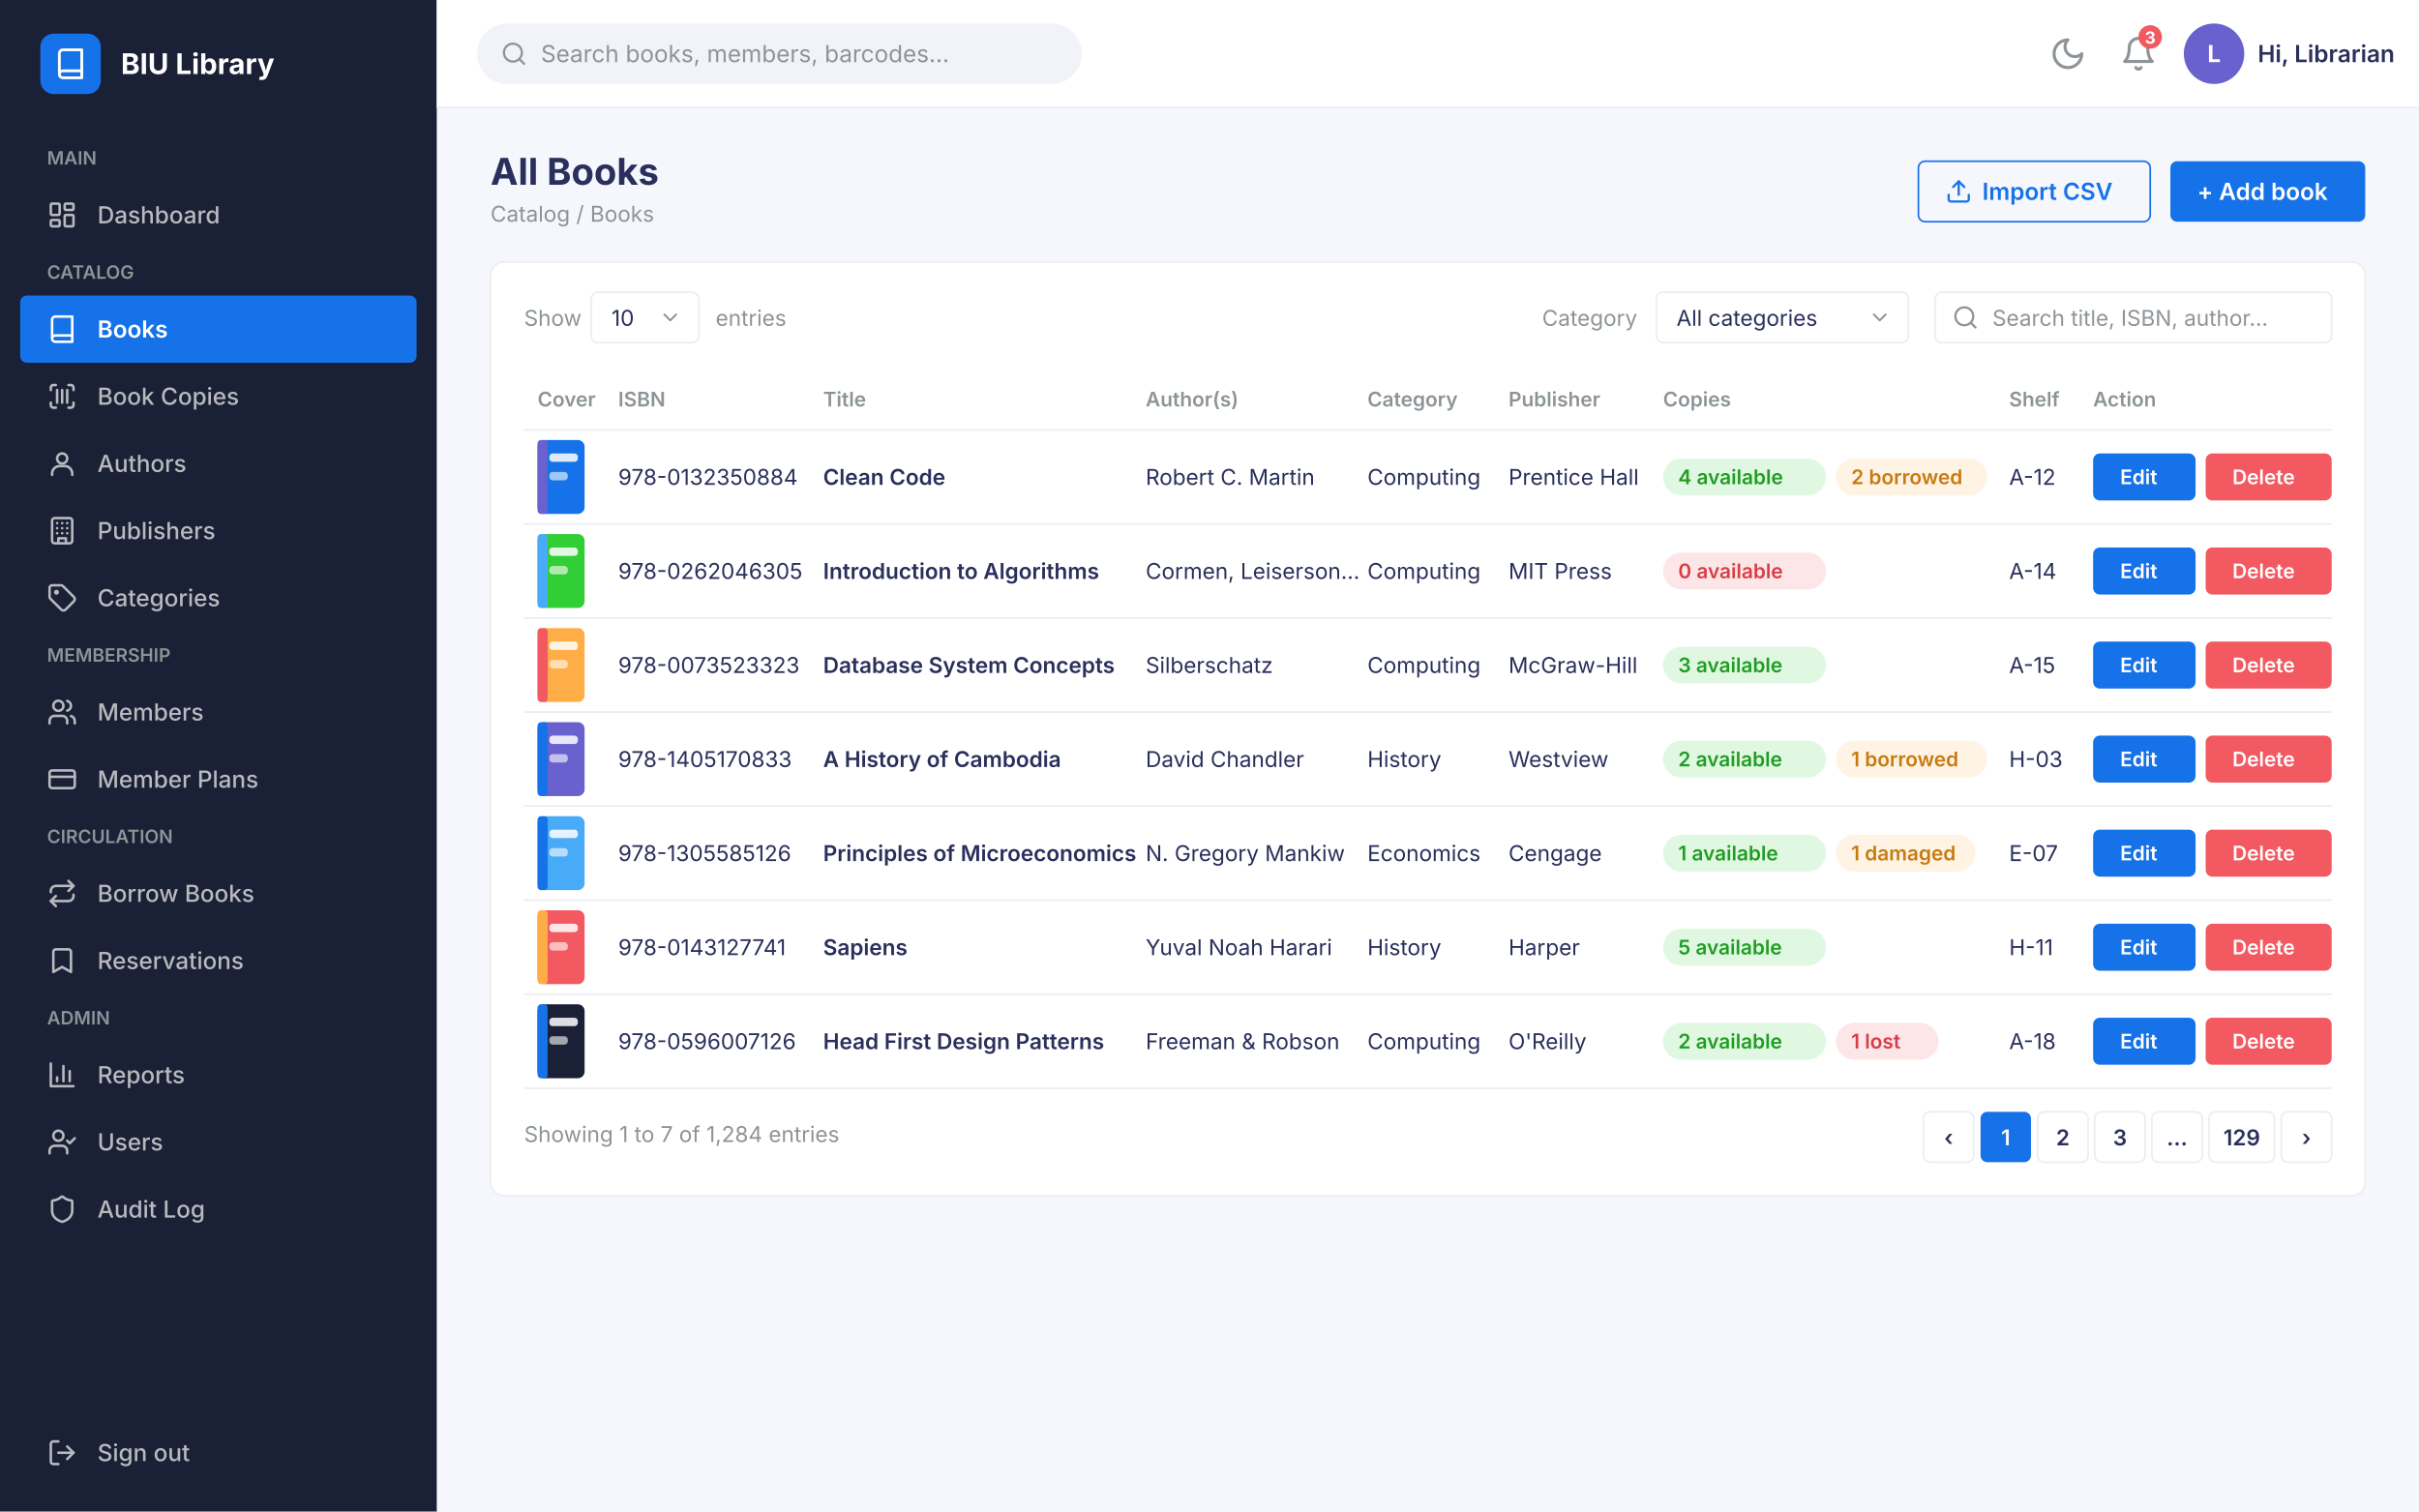
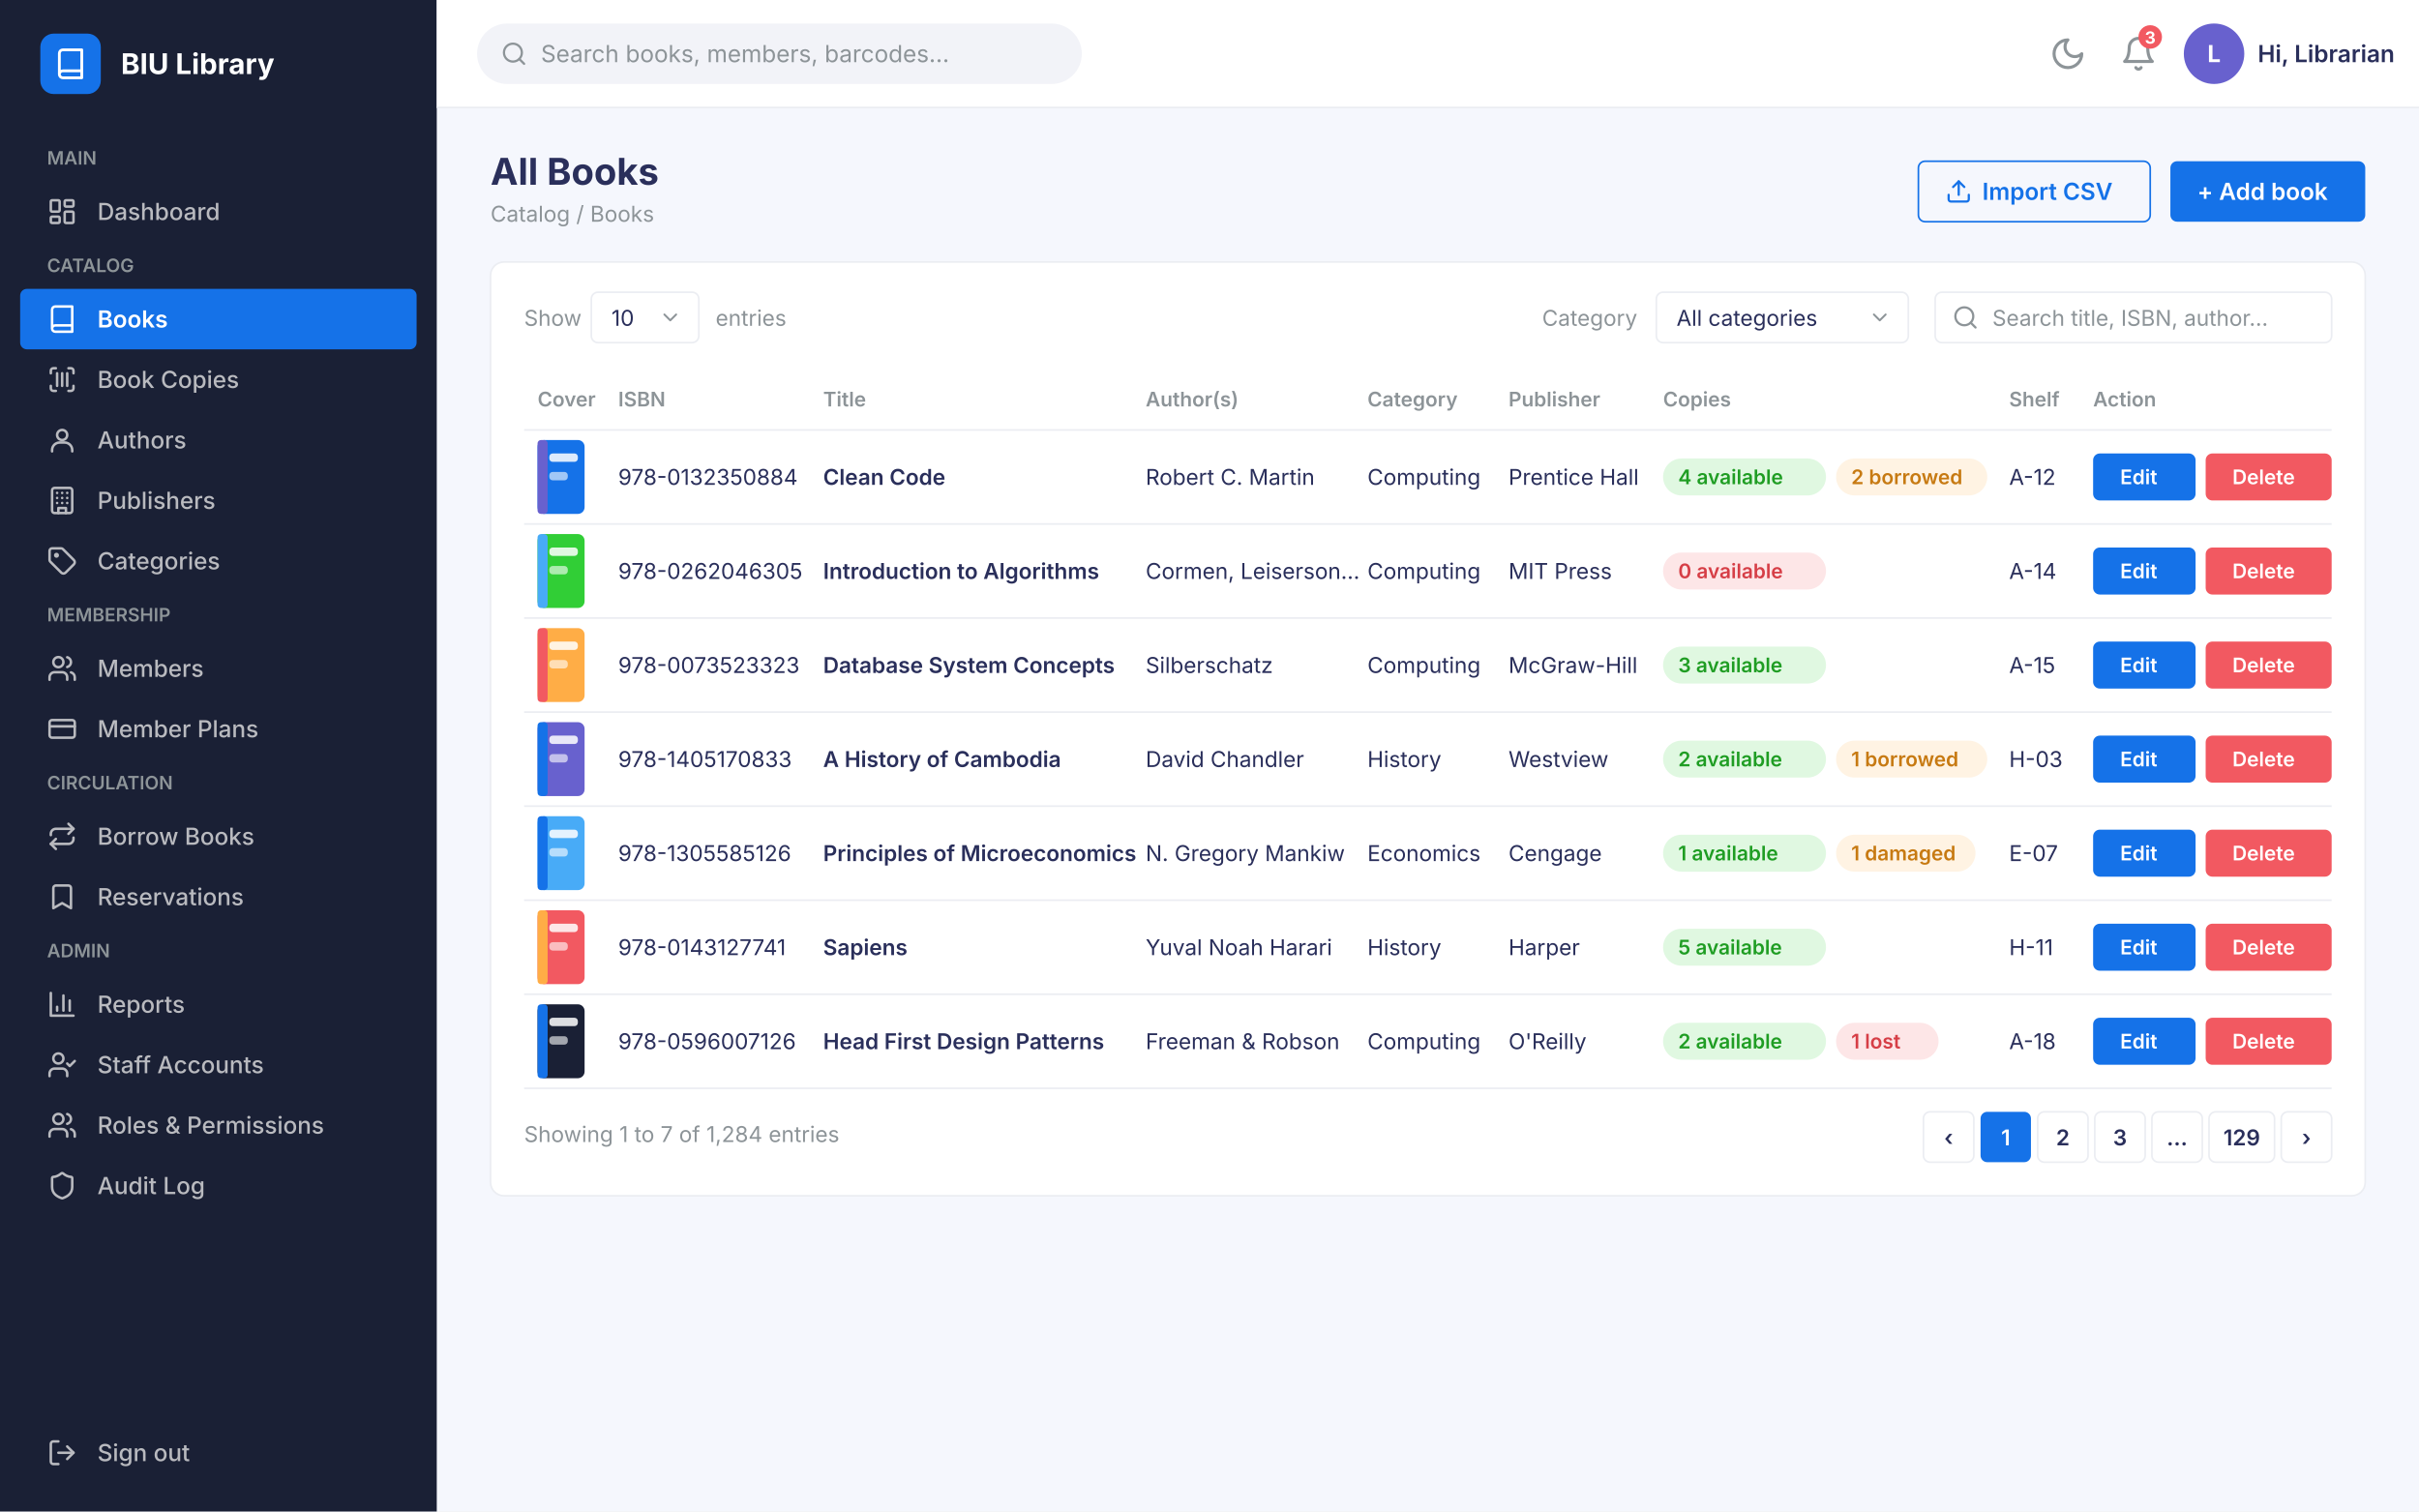
<svg xmlns="http://www.w3.org/2000/svg" width="1440" height="900" viewBox="0 0 1440 900">
  <g id="03-Books-List">
    <rect id="Background" x="0" y="0" width="1440" height="900" fill="#F5F7FD" />
    <g id="Sidebar">
      <rect x="0" y="0" width="260" height="900" fill="#1A2035" />
      <g id="Logo">
        <rect x="24" y="20" width="36" height="36" rx="8" fill="#1572E8" />
        <g id="icon/book" transform="translate(32 28) scale(0.8333)" fill="none" stroke="#FFFFFF" stroke-width="2" stroke-linecap="round" stroke-linejoin="round">
          <path d="M4 19.5v-15A2.5 2.5 0 0 1 6.5 2H20v20H6.5a2.5 2.5 0 0 1 0-5H20" />
        </g>
        <text x="72" y="44.1" font-family="Public Sans, Inter, Arial, sans-serif" font-size="17" font-weight="700" fill="#FFFFFF">BIU Library</text>
      </g>
      <text x="28" y="98" font-family="Public Sans, Inter, Arial, sans-serif" font-size="11" font-weight="600" fill="#8D9498">MAIN</text>
      <g id="Nav/Dashboard">
-         <g id="icon/dashboard" transform="translate(28 119) scale(0.75)" fill="none" stroke="#B9BABF" stroke-width="2" stroke-linecap="round" stroke-linejoin="round">
+         <g id="icon/dashboard" transform="translate(28 117) scale(0.75)" fill="none" stroke="#B9BABF" stroke-width="2" stroke-linecap="round" stroke-linejoin="round">
          <rect x="3" y="3" width="7" height="9" rx="1" />
          <rect x="14" y="3" width="7" height="5" rx="1" />
          <rect x="14" y="12" width="7" height="9" rx="1" />
          <rect x="3" y="16" width="7" height="5" rx="1" />
        </g>
-         <text x="58" y="133.0" font-family="Public Sans, Inter, Arial, sans-serif" font-size="14" font-weight="500" fill="#B9BABF">Dashboard</text>
-       </g>
-       <text x="28" y="166" font-family="Public Sans, Inter, Arial, sans-serif" font-size="11" font-weight="600" fill="#8D9498">CATALOG</text>
+         <text x="58" y="131.0" font-family="Public Sans, Inter, Arial, sans-serif" font-size="14" font-weight="500" fill="#B9BABF">Dashboard</text>
+       </g>
+       <text x="28" y="162" font-family="Public Sans, Inter, Arial, sans-serif" font-size="11" font-weight="600" fill="#8D9498">CATALOG</text>
      <g id="Nav/Books (active)">
-         <rect x="12" y="176" width="236" height="40" rx="4" fill="#1572E8" />
-         <g id="icon/book" transform="translate(28 187) scale(0.75)" fill="none" stroke="#FFFFFF" stroke-width="2" stroke-linecap="round" stroke-linejoin="round">
+         <rect x="12" y="172" width="236" height="36" rx="4" fill="#1572E8" />
+         <g id="icon/book" transform="translate(28 181) scale(0.75)" fill="none" stroke="#FFFFFF" stroke-width="2" stroke-linecap="round" stroke-linejoin="round">
          <path d="M4 19.5v-15A2.5 2.5 0 0 1 6.5 2H20v20H6.5a2.5 2.5 0 0 1 0-5H20" />
        </g>
-         <text x="58" y="201.0" font-family="Public Sans, Inter, Arial, sans-serif" font-size="14" font-weight="600" fill="#FFFFFF">Books</text>
+         <text x="58" y="195.0" font-family="Public Sans, Inter, Arial, sans-serif" font-size="14" font-weight="600" fill="#FFFFFF">Books</text>
      </g>
      <g id="Nav/Book Copies">
-         <g id="icon/barcode" transform="translate(28 227) scale(0.75)" fill="none" stroke="#B9BABF" stroke-width="2" stroke-linecap="round" stroke-linejoin="round">
+         <g id="icon/barcode" transform="translate(28 217) scale(0.75)" fill="none" stroke="#B9BABF" stroke-width="2" stroke-linecap="round" stroke-linejoin="round">
          <path d="M3 7V5a2 2 0 0 1 2-2h2" />
          <path d="M17 3h2a2 2 0 0 1 2 2v2" />
          <path d="M21 17v2a2 2 0 0 1-2 2h-2" />
          <path d="M7 21H5a2 2 0 0 1-2-2v-2" />
          <path d="M8 7v10" />
          <path d="M12 7v10" />
          <path d="M16 7v10" />
        </g>
-         <text x="58" y="241.0" font-family="Public Sans, Inter, Arial, sans-serif" font-size="14" font-weight="500" fill="#B9BABF">Book Copies</text>
+         <text x="58" y="231.0" font-family="Public Sans, Inter, Arial, sans-serif" font-size="14" font-weight="500" fill="#B9BABF">Book Copies</text>
      </g>
      <g id="Nav/Authors">
-         <g id="icon/author" transform="translate(28 267) scale(0.75)" fill="none" stroke="#B9BABF" stroke-width="2" stroke-linecap="round" stroke-linejoin="round">
+         <g id="icon/author" transform="translate(28 253) scale(0.75)" fill="none" stroke="#B9BABF" stroke-width="2" stroke-linecap="round" stroke-linejoin="round">
          <circle cx="12" cy="8" r="4" />
          <path d="M4 21v-1a6 6 0 0 1 6-6h4a6 6 0 0 1 6 6v1" />
        </g>
-         <text x="58" y="281.0" font-family="Public Sans, Inter, Arial, sans-serif" font-size="14" font-weight="500" fill="#B9BABF">Authors</text>
+         <text x="58" y="267.0" font-family="Public Sans, Inter, Arial, sans-serif" font-size="14" font-weight="500" fill="#B9BABF">Authors</text>
      </g>
      <g id="Nav/Publishers">
-         <g id="icon/publisher" transform="translate(28 307) scale(0.75)" fill="none" stroke="#B9BABF" stroke-width="2" stroke-linecap="round" stroke-linejoin="round">
+         <g id="icon/publisher" transform="translate(28 289) scale(0.75)" fill="none" stroke="#B9BABF" stroke-width="2" stroke-linecap="round" stroke-linejoin="round">
          <rect x="4" y="2" width="16" height="20" rx="2" />
          <path d="M9 22v-4h6v4" />
          <path d="M8 6h.01M16 6h.01M12 6h.01M12 10h.01M12 14h.01M16 10h.01M16 14h.01M8 10h.01M8 14h.01" />
        </g>
-         <text x="58" y="321.0" font-family="Public Sans, Inter, Arial, sans-serif" font-size="14" font-weight="500" fill="#B9BABF">Publishers</text>
+         <text x="58" y="303.0" font-family="Public Sans, Inter, Arial, sans-serif" font-size="14" font-weight="500" fill="#B9BABF">Publishers</text>
      </g>
      <g id="Nav/Categories">
-         <g id="icon/tag" transform="translate(28 347) scale(0.75)" fill="none" stroke="#B9BABF" stroke-width="2" stroke-linecap="round" stroke-linejoin="round">
+         <g id="icon/tag" transform="translate(28 325) scale(0.75)" fill="none" stroke="#B9BABF" stroke-width="2" stroke-linecap="round" stroke-linejoin="round">
          <path d="M12.586 2.586A2 2 0 0 0 11.172 2H4a2 2 0 0 0-2 2v7.172a2 2 0 0 0 .586 1.414l8.704 8.704a2.426 2.426 0 0 0 3.42 0l6.58-6.58a2.426 2.426 0 0 0 0-3.42z" />
          <circle cx="7.5" cy="7.5" r="1" />
        </g>
-         <text x="58" y="361.0" font-family="Public Sans, Inter, Arial, sans-serif" font-size="14" font-weight="500" fill="#B9BABF">Categories</text>
-       </g>
-       <text x="28" y="394" font-family="Public Sans, Inter, Arial, sans-serif" font-size="11" font-weight="600" fill="#8D9498">MEMBERSHIP</text>
+         <text x="58" y="339.0" font-family="Public Sans, Inter, Arial, sans-serif" font-size="14" font-weight="500" fill="#B9BABF">Categories</text>
+       </g>
+       <text x="28" y="370" font-family="Public Sans, Inter, Arial, sans-serif" font-size="11" font-weight="600" fill="#8D9498">MEMBERSHIP</text>
      <g id="Nav/Members">
-         <g id="icon/members" transform="translate(28 415) scale(0.75)" fill="none" stroke="#B9BABF" stroke-width="2" stroke-linecap="round" stroke-linejoin="round">
+         <g id="icon/members" transform="translate(28 389) scale(0.75)" fill="none" stroke="#B9BABF" stroke-width="2" stroke-linecap="round" stroke-linejoin="round">
          <path d="M16 21v-2a4 4 0 0 0-4-4H6a4 4 0 0 0-4 4v2" />
          <circle cx="9" cy="7" r="4" />
          <path d="M22 21v-2a4 4 0 0 0-3-3.87" />
          <path d="M16 3.13a4 4 0 0 1 0 7.75" />
        </g>
-         <text x="58" y="429.0" font-family="Public Sans, Inter, Arial, sans-serif" font-size="14" font-weight="500" fill="#B9BABF">Members</text>
+         <text x="58" y="403.0" font-family="Public Sans, Inter, Arial, sans-serif" font-size="14" font-weight="500" fill="#B9BABF">Members</text>
      </g>
      <g id="Nav/Member Plans">
-         <g id="icon/plan" transform="translate(28 455) scale(0.75)" fill="none" stroke="#B9BABF" stroke-width="2" stroke-linecap="round" stroke-linejoin="round">
+         <g id="icon/plan" transform="translate(28 425) scale(0.75)" fill="none" stroke="#B9BABF" stroke-width="2" stroke-linecap="round" stroke-linejoin="round">
          <rect x="2" y="5" width="20" height="14" rx="2" />
          <path d="M2 10h20" />
        </g>
-         <text x="58" y="469.0" font-family="Public Sans, Inter, Arial, sans-serif" font-size="14" font-weight="500" fill="#B9BABF">Member Plans</text>
-       </g>
-       <text x="28" y="502" font-family="Public Sans, Inter, Arial, sans-serif" font-size="11" font-weight="600" fill="#8D9498">CIRCULATION</text>
+         <text x="58" y="439.0" font-family="Public Sans, Inter, Arial, sans-serif" font-size="14" font-weight="500" fill="#B9BABF">Member Plans</text>
+       </g>
+       <text x="28" y="470" font-family="Public Sans, Inter, Arial, sans-serif" font-size="11" font-weight="600" fill="#8D9498">CIRCULATION</text>
      <g id="Nav/Borrow Books">
-         <g id="icon/borrow" transform="translate(28 523) scale(0.75)" fill="none" stroke="#B9BABF" stroke-width="2" stroke-linecap="round" stroke-linejoin="round">
+         <g id="icon/borrow" transform="translate(28 489) scale(0.75)" fill="none" stroke="#B9BABF" stroke-width="2" stroke-linecap="round" stroke-linejoin="round">
          <path d="m17 2 4 4-4 4" />
          <path d="M3 11v-1a4 4 0 0 1 4-4h14" />
          <path d="m7 22-4-4 4-4" />
          <path d="M21 13v1a4 4 0 0 1-4 4H3" />
        </g>
-         <text x="58" y="537.0" font-family="Public Sans, Inter, Arial, sans-serif" font-size="14" font-weight="500" fill="#B9BABF">Borrow Books</text>
+         <text x="58" y="503.0" font-family="Public Sans, Inter, Arial, sans-serif" font-size="14" font-weight="500" fill="#B9BABF">Borrow Books</text>
      </g>
      <g id="Nav/Reservations">
-         <g id="icon/bookmark" transform="translate(28 563) scale(0.75)" fill="none" stroke="#B9BABF" stroke-width="2" stroke-linecap="round" stroke-linejoin="round">
+         <g id="icon/bookmark" transform="translate(28 525) scale(0.75)" fill="none" stroke="#B9BABF" stroke-width="2" stroke-linecap="round" stroke-linejoin="round">
          <path d="m19 21-7-4-7 4V5a2 2 0 0 1 2-2h10a2 2 0 0 1 2 2v16z" />
        </g>
-         <text x="58" y="577.0" font-family="Public Sans, Inter, Arial, sans-serif" font-size="14" font-weight="500" fill="#B9BABF">Reservations</text>
-       </g>
-       <text x="28" y="610" font-family="Public Sans, Inter, Arial, sans-serif" font-size="11" font-weight="600" fill="#8D9498">ADMIN</text>
+         <text x="58" y="539.0" font-family="Public Sans, Inter, Arial, sans-serif" font-size="14" font-weight="500" fill="#B9BABF">Reservations</text>
+       </g>
+       <text x="28" y="570" font-family="Public Sans, Inter, Arial, sans-serif" font-size="11" font-weight="600" fill="#8D9498">ADMIN</text>
      <g id="Nav/Reports">
-         <g id="icon/chart" transform="translate(28 631) scale(0.75)" fill="none" stroke="#B9BABF" stroke-width="2" stroke-linecap="round" stroke-linejoin="round">
+         <g id="icon/chart" transform="translate(28 589) scale(0.75)" fill="none" stroke="#B9BABF" stroke-width="2" stroke-linecap="round" stroke-linejoin="round">
          <path d="M3 3v18h18" />
          <path d="M18 17V9" />
          <path d="M13 17V5" />
          <path d="M8 17v-3" />
        </g>
-         <text x="58" y="645.0" font-family="Public Sans, Inter, Arial, sans-serif" font-size="14" font-weight="500" fill="#B9BABF">Reports</text>
-       </g>
-       <g id="Nav/Users">
-         <g id="icon/usercheck" transform="translate(28 671) scale(0.75)" fill="none" stroke="#B9BABF" stroke-width="2" stroke-linecap="round" stroke-linejoin="round">
+         <text x="58" y="603.0" font-family="Public Sans, Inter, Arial, sans-serif" font-size="14" font-weight="500" fill="#B9BABF">Reports</text>
+       </g>
+       <g id="Nav/Staff Accounts">
+         <g id="icon/usercheck" transform="translate(28 625) scale(0.75)" fill="none" stroke="#B9BABF" stroke-width="2" stroke-linecap="round" stroke-linejoin="round">
          <path d="M16 21v-2a4 4 0 0 0-4-4H6a4 4 0 0 0-4 4v2" />
          <circle cx="9" cy="7" r="4" />
          <path d="m16 11 2 2 4-4" />
        </g>
-         <text x="58" y="685.0" font-family="Public Sans, Inter, Arial, sans-serif" font-size="14" font-weight="500" fill="#B9BABF">Users</text>
+         <text x="58" y="639.0" font-family="Public Sans, Inter, Arial, sans-serif" font-size="14" font-weight="500" fill="#B9BABF">Staff Accounts</text>
+       </g>
+       <g id="Nav/Roles &amp; Permissions">
+         <g id="icon/members" transform="translate(28 661) scale(0.75)" fill="none" stroke="#B9BABF" stroke-width="2" stroke-linecap="round" stroke-linejoin="round">
+           <path d="M16 21v-2a4 4 0 0 0-4-4H6a4 4 0 0 0-4 4v2" />
+           <circle cx="9" cy="7" r="4" />
+           <path d="M22 21v-2a4 4 0 0 0-3-3.87" />
+           <path d="M16 3.13a4 4 0 0 1 0 7.75" />
+         </g>
+         <text x="58" y="675.0" font-family="Public Sans, Inter, Arial, sans-serif" font-size="14" font-weight="500" fill="#B9BABF">Roles &amp; Permissions</text>
      </g>
      <g id="Nav/Audit Log">
-         <g id="icon/shield" transform="translate(28 711) scale(0.75)" fill="none" stroke="#B9BABF" stroke-width="2" stroke-linecap="round" stroke-linejoin="round">
+         <g id="icon/shield" transform="translate(28 697) scale(0.75)" fill="none" stroke="#B9BABF" stroke-width="2" stroke-linecap="round" stroke-linejoin="round">
          <path d="M20 13c0 5-3.5 7.5-7.66 8.95a1 1 0 0 1-.67-.01C7.5 20.5 4 18 4 13V6a1 1 0 0 1 1-1c2 0 4.5-1.2 6.24-2.72a1.17 1.17 0 0 1 1.52 0C14.51 3.81 17 5 19 5a1 1 0 0 1 1 1z" />
        </g>
-         <text x="58" y="725.0" font-family="Public Sans, Inter, Arial, sans-serif" font-size="14" font-weight="500" fill="#B9BABF">Audit Log</text>
+         <text x="58" y="711.0" font-family="Public Sans, Inter, Arial, sans-serif" font-size="14" font-weight="500" fill="#B9BABF">Audit Log</text>
      </g>
      <g id="Logout">
        <g id="icon/logout" transform="translate(28 856) scale(0.75)" fill="none" stroke="#B9BABF" stroke-width="2" stroke-linecap="round" stroke-linejoin="round">
          <path d="M9 21H5a2 2 0 0 1-2-2V5a2 2 0 0 1 2-2h4" />
          <path d="m16 17 5-5-5-5" />
          <path d="M21 12H9" />
        </g>
        <text x="58" y="870.0" font-family="Public Sans, Inter, Arial, sans-serif" font-size="14" font-weight="500" fill="#B9BABF">Sign out</text>
      </g>
    </g>
    <g id="Top Navbar">
      <rect x="260" y="0" width="1180" height="64" fill="#FFFFFF" />
      <line x1="260" y1="64" x2="1440" y2="64" stroke="#EBEDF2" stroke-width="1" />
      <rect x="284" y="14" width="360" height="36" rx="18" fill="#F2F3F8" />
      <g id="icon/search" transform="translate(298 24) scale(0.6667)" fill="none" stroke="#8D9498" stroke-width="2" stroke-linecap="round" stroke-linejoin="round">
        <circle cx="11" cy="11" r="8" />
        <path d="m21 21-4.3-4.3" />
      </g>
      <text x="322" y="37.0" font-family="Public Sans, Inter, Arial, sans-serif" font-size="14" font-weight="400" fill="#8D9498">Search books, members, barcodes…</text>
      <g id="icon/moon" transform="translate(1220 21) scale(0.9167)" fill="none" stroke="#8D9498" stroke-width="2" stroke-linecap="round" stroke-linejoin="round">
        <path d="M12 3a6 6 0 0 0 9 9 9 9 0 1 1-9-9Z" />
      </g>
      <g id="icon/bell" transform="translate(1262 21) scale(0.9167)" fill="none" stroke="#8D9498" stroke-width="2" stroke-linecap="round" stroke-linejoin="round">
        <path d="M6 8a6 6 0 0 1 12 0c0 7 3 9 3 9H3s3-2 3-9" />
        <path d="M10.3 21a1.94 1.94 0 0 0 3.4 0" />
      </g>
      <circle cx="1280" cy="22" r="7" fill="#F25961" />
      <text x="1280" y="26" font-family="Public Sans, Inter, Arial, sans-serif" font-size="10" font-weight="700" fill="#FFFFFF" text-anchor="middle">3</text>
      <circle cx="1318" cy="32" r="18" fill="#6861CE" />
      <text x="1318" y="37" font-family="Public Sans, Inter, Arial, sans-serif" font-size="14" font-weight="700" fill="#FFFFFF" text-anchor="middle">L</text>
      <text x="1344" y="37" font-family="Public Sans, Inter, Arial, sans-serif" font-size="14" font-weight="600" fill="#2A2F5B">Hi, Librarian</text>
    </g>
    <g id="Page Title">
      <text x="292" y="110" font-family="Public Sans, Inter, Arial, sans-serif" font-size="22" font-weight="700" fill="#2A2F5B">All Books</text>
      <text x="292" y="132" font-family="Public Sans, Inter, Arial, sans-serif" font-size="13" font-weight="400" fill="#8D9498">Catalog / Books</text>
    </g>
    <g id="Actions">
      <g id="Button/primary/+ Add book">
        <rect x="1292" y="96" width="116" height="36" rx="4" fill="#1572E8" />
        <text x="1308.0" y="119.0" font-family="Public Sans, Inter, Arial, sans-serif" font-size="14" font-weight="600" fill="#FFFFFF">+ Add book</text>
      </g>
      <g id="Button/outline/Import CSV">
        <rect x="1142" y="96" width="138" height="36" rx="4" fill="none" stroke="#1572E8" stroke-width="1" />
        <g id="icon/upload" transform="translate(1158 106.0) scale(0.6667)" fill="none" stroke="#1572E8" stroke-width="2" stroke-linecap="round" stroke-linejoin="round">
          <path d="M21 15v4a2 2 0 0 1-2 2H5a2 2 0 0 1-2-2v-4" />
          <path d="m17 8-5-5-5 5" />
          <path d="M12 3v12" />
        </g>
        <text x="1180.0" y="119.0" font-family="Public Sans, Inter, Arial, sans-serif" font-size="14" font-weight="600" fill="#1572E8">Import CSV</text>
      </g>
    </g>
    <g id="All Books card">
      <rect x="292" y="156" width="1116" height="556" rx="8" fill="#FFFFFF" stroke="#EBEDF2" stroke-width="1" />
      <g id="Toolbar">
        <text x="312" y="194" font-family="Public Sans, Inter, Arial, sans-serif" font-size="13" font-weight="400" fill="#8D9498">Show</text>
        <rect x="352" y="174" width="64" height="30" rx="4" fill="#FFFFFF" stroke="#EBEDF2" stroke-width="1" />
        <text x="364" y="194" font-family="Public Sans, Inter, Arial, sans-serif" font-size="13" font-weight="400" fill="#2A2F5B">10</text>
        <g id="icon/chevron" transform="translate(392 182) scale(0.5833)" fill="none" stroke="#8D9498" stroke-width="2" stroke-linecap="round" stroke-linejoin="round">
          <path d="m6 9 6 6 6-6" />
        </g>
        <text x="426" y="194" font-family="Public Sans, Inter, Arial, sans-serif" font-size="13" font-weight="400" fill="#8D9498">entries</text>
        <rect x="1152" y="174" width="236" height="30" rx="4" fill="#FFFFFF" stroke="#EBEDF2" stroke-width="1" />
        <g id="icon/search" transform="translate(1162 181) scale(0.6667)" fill="none" stroke="#8D9498" stroke-width="2" stroke-linecap="round" stroke-linejoin="round">
          <circle cx="11" cy="11" r="8" />
          <path d="m21 21-4.3-4.3" />
        </g>
        <text x="1186" y="194" font-family="Public Sans, Inter, Arial, sans-serif" font-size="13" font-weight="400" fill="#8D9498">Search title, ISBN, author…</text>
        <g id="Filter/Category">
          <rect x="986" y="174" width="150" height="30" rx="4" fill="#FFFFFF" stroke="#EBEDF2" stroke-width="1" />
          <text x="998" y="194" font-family="Public Sans, Inter, Arial, sans-serif" font-size="13" font-weight="400" fill="#2A2F5B">All categories</text>
          <g id="icon/chevron" transform="translate(1112 182) scale(0.5833)" fill="none" stroke="#8D9498" stroke-width="2" stroke-linecap="round" stroke-linejoin="round">
            <path d="m6 9 6 6 6-6" />
          </g>
        </g>
        <text x="918" y="194" font-family="Public Sans, Inter, Arial, sans-serif" font-size="13" font-weight="400" fill="#8D9498">Category</text>
      </g>
      <g id="Books DataTable">
        <text x="320" y="242" font-family="Public Sans, Inter, Arial, sans-serif" font-size="12" font-weight="600" fill="#8D9498">Cover</text>
        <text x="368" y="242" font-family="Public Sans, Inter, Arial, sans-serif" font-size="12" font-weight="600" fill="#8D9498">ISBN</text>
        <text x="490" y="242" font-family="Public Sans, Inter, Arial, sans-serif" font-size="12" font-weight="600" fill="#8D9498">Title</text>
        <text x="682" y="242" font-family="Public Sans, Inter, Arial, sans-serif" font-size="12" font-weight="600" fill="#8D9498">Author(s)</text>
        <text x="814" y="242" font-family="Public Sans, Inter, Arial, sans-serif" font-size="12" font-weight="600" fill="#8D9498">Category</text>
        <text x="898" y="242" font-family="Public Sans, Inter, Arial, sans-serif" font-size="12" font-weight="600" fill="#8D9498">Publisher</text>
        <text x="990" y="242" font-family="Public Sans, Inter, Arial, sans-serif" font-size="12" font-weight="600" fill="#8D9498">Copies</text>
        <text x="1196" y="242" font-family="Public Sans, Inter, Arial, sans-serif" font-size="12" font-weight="600" fill="#8D9498">Shelf</text>
        <text x="1246" y="242" font-family="Public Sans, Inter, Arial, sans-serif" font-size="12" font-weight="600" fill="#8D9498">Action</text>
        <line x1="312" y1="256" x2="1388" y2="256" stroke="#EBEDF2" stroke-width="1" />
        <g id="Row 1">
          <g id="Cover">
            <rect x="320" y="262" width="28" height="44" rx="4" fill="#1572E8" />
            <rect x="320" y="262" width="6" height="44" rx="2" fill="#6861CE" />
            <rect x="327" y="270" width="17" height="5" rx="2" fill="#FFFFFF" fill-opacity="0.85" />
            <rect x="327" y="281" width="11" height="5" rx="2" fill="#FFFFFF" fill-opacity="0.6" />
          </g>
          <text x="368" y="288.7" font-family="Public Sans, Inter, Arial, sans-serif" font-size="13" font-weight="400" fill="#2A2F5B">978-0132350884</text>
          <text x="490" y="288.7" font-family="Public Sans, Inter, Arial, sans-serif" font-size="13" font-weight="600" fill="#2A2F5B">Clean Code</text>
          <text x="682" y="288.7" font-family="Public Sans, Inter, Arial, sans-serif" font-size="13" font-weight="400" fill="#2A2F5B">Robert C. Martin</text>
          <text x="814" y="288.7" font-family="Public Sans, Inter, Arial, sans-serif" font-size="13" font-weight="400" fill="#2A2F5B">Computing</text>
          <text x="898" y="288.7" font-family="Public Sans, Inter, Arial, sans-serif" font-size="13" font-weight="400" fill="#2A2F5B">Prentice Hall</text>
          <g id="Badge/4 available">
            <rect x="990" y="273.0" width="97" height="22" rx="11" fill="#31CE36" fill-opacity="0.15" />
            <text x="999" y="288.3" font-family="Public Sans, Inter, Arial, sans-serif" font-size="12" font-weight="600" fill="#1F9D23">4 available</text>
          </g>
          <g id="Badge/2 borrowed">
            <rect x="1093" y="273.0" width="90" height="22" rx="11" fill="#FFAD46" fill-opacity="0.15" />
            <text x="1102" y="288.3" font-family="Public Sans, Inter, Arial, sans-serif" font-size="12" font-weight="600" fill="#C77A12">2 borrowed</text>
          </g>
          <text x="1196" y="288.7" font-family="Public Sans, Inter, Arial, sans-serif" font-size="13" font-weight="400" fill="#2A2F5B">A-12</text>
          <g id="Button/primary/Edit">
            <rect x="1246" y="270.0" width="61" height="28" rx="4" fill="#1572E8" />
            <text x="1262.1" y="288.3" font-family="Public Sans, Inter, Arial, sans-serif" font-size="12" font-weight="600" fill="#FFFFFF">Edit</text>
          </g>
          <g id="Button/danger/Delete">
            <rect x="1313" y="270.0" width="75" height="28" rx="4" fill="#F25961" />
            <text x="1328.9" y="288.3" font-family="Public Sans, Inter, Arial, sans-serif" font-size="12" font-weight="600" fill="#FFFFFF">Delete</text>
          </g>
          <line x1="312" y1="312" x2="1388" y2="312" stroke="#EBEDF2" stroke-width="1" />
        </g>
        <g id="Row 2">
          <g id="Cover">
            <rect x="320" y="318" width="28" height="44" rx="4" fill="#31CE36" />
            <rect x="320" y="318" width="6" height="44" rx="2" fill="#48ABF7" />
            <rect x="327" y="326" width="17" height="5" rx="2" fill="#FFFFFF" fill-opacity="0.85" />
            <rect x="327" y="337" width="11" height="5" rx="2" fill="#FFFFFF" fill-opacity="0.6" />
          </g>
          <text x="368" y="344.7" font-family="Public Sans, Inter, Arial, sans-serif" font-size="13" font-weight="400" fill="#2A2F5B">978-0262046305</text>
          <text x="490" y="344.7" font-family="Public Sans, Inter, Arial, sans-serif" font-size="13" font-weight="600" fill="#2A2F5B">Introduction to Algorithms</text>
          <text x="682" y="344.7" font-family="Public Sans, Inter, Arial, sans-serif" font-size="13" font-weight="400" fill="#2A2F5B">Cormen, Leiserson…</text>
          <text x="814" y="344.7" font-family="Public Sans, Inter, Arial, sans-serif" font-size="13" font-weight="400" fill="#2A2F5B">Computing</text>
          <text x="898" y="344.7" font-family="Public Sans, Inter, Arial, sans-serif" font-size="13" font-weight="400" fill="#2A2F5B">MIT Press</text>
          <g id="Badge/0 available">
            <rect x="990" y="329.0" width="97" height="22" rx="11" fill="#F25961" fill-opacity="0.15" />
            <text x="999" y="344.3" font-family="Public Sans, Inter, Arial, sans-serif" font-size="12" font-weight="600" fill="#D63E46">0 available</text>
          </g>
          <text x="1196" y="344.7" font-family="Public Sans, Inter, Arial, sans-serif" font-size="13" font-weight="400" fill="#2A2F5B">A-14</text>
          <g id="Button/primary/Edit">
            <rect x="1246" y="326.0" width="61" height="28" rx="4" fill="#1572E8" />
            <text x="1262.1" y="344.3" font-family="Public Sans, Inter, Arial, sans-serif" font-size="12" font-weight="600" fill="#FFFFFF">Edit</text>
          </g>
          <g id="Button/danger/Delete">
            <rect x="1313" y="326.0" width="75" height="28" rx="4" fill="#F25961" />
            <text x="1328.9" y="344.3" font-family="Public Sans, Inter, Arial, sans-serif" font-size="12" font-weight="600" fill="#FFFFFF">Delete</text>
          </g>
          <line x1="312" y1="368" x2="1388" y2="368" stroke="#EBEDF2" stroke-width="1" />
        </g>
        <g id="Row 3">
          <g id="Cover">
            <rect x="320" y="374" width="28" height="44" rx="4" fill="#FFAD46" />
            <rect x="320" y="374" width="6" height="44" rx="2" fill="#F25961" />
            <rect x="327" y="382" width="17" height="5" rx="2" fill="#FFFFFF" fill-opacity="0.85" />
            <rect x="327" y="393" width="11" height="5" rx="2" fill="#FFFFFF" fill-opacity="0.6" />
          </g>
          <text x="368" y="400.7" font-family="Public Sans, Inter, Arial, sans-serif" font-size="13" font-weight="400" fill="#2A2F5B">978-0073523323</text>
          <text x="490" y="400.7" font-family="Public Sans, Inter, Arial, sans-serif" font-size="13" font-weight="600" fill="#2A2F5B">Database System Concepts</text>
          <text x="682" y="400.7" font-family="Public Sans, Inter, Arial, sans-serif" font-size="13" font-weight="400" fill="#2A2F5B">Silberschatz</text>
          <text x="814" y="400.7" font-family="Public Sans, Inter, Arial, sans-serif" font-size="13" font-weight="400" fill="#2A2F5B">Computing</text>
          <text x="898" y="400.7" font-family="Public Sans, Inter, Arial, sans-serif" font-size="13" font-weight="400" fill="#2A2F5B">McGraw-Hill</text>
          <g id="Badge/3 available">
            <rect x="990" y="385.0" width="97" height="22" rx="11" fill="#31CE36" fill-opacity="0.15" />
            <text x="999" y="400.3" font-family="Public Sans, Inter, Arial, sans-serif" font-size="12" font-weight="600" fill="#1F9D23">3 available</text>
          </g>
          <text x="1196" y="400.7" font-family="Public Sans, Inter, Arial, sans-serif" font-size="13" font-weight="400" fill="#2A2F5B">A-15</text>
          <g id="Button/primary/Edit">
            <rect x="1246" y="382.0" width="61" height="28" rx="4" fill="#1572E8" />
            <text x="1262.1" y="400.3" font-family="Public Sans, Inter, Arial, sans-serif" font-size="12" font-weight="600" fill="#FFFFFF">Edit</text>
          </g>
          <g id="Button/danger/Delete">
            <rect x="1313" y="382.0" width="75" height="28" rx="4" fill="#F25961" />
            <text x="1328.9" y="400.3" font-family="Public Sans, Inter, Arial, sans-serif" font-size="12" font-weight="600" fill="#FFFFFF">Delete</text>
          </g>
          <line x1="312" y1="424" x2="1388" y2="424" stroke="#EBEDF2" stroke-width="1" />
        </g>
        <g id="Row 4">
          <g id="Cover">
            <rect x="320" y="430" width="28" height="44" rx="4" fill="#6861CE" />
            <rect x="320" y="430" width="6" height="44" rx="2" fill="#1572E8" />
            <rect x="327" y="438" width="17" height="5" rx="2" fill="#FFFFFF" fill-opacity="0.85" />
            <rect x="327" y="449" width="11" height="5" rx="2" fill="#FFFFFF" fill-opacity="0.6" />
          </g>
          <text x="368" y="456.7" font-family="Public Sans, Inter, Arial, sans-serif" font-size="13" font-weight="400" fill="#2A2F5B">978-1405170833</text>
          <text x="490" y="456.7" font-family="Public Sans, Inter, Arial, sans-serif" font-size="13" font-weight="600" fill="#2A2F5B">A History of Cambodia</text>
          <text x="682" y="456.7" font-family="Public Sans, Inter, Arial, sans-serif" font-size="13" font-weight="400" fill="#2A2F5B">David Chandler</text>
          <text x="814" y="456.7" font-family="Public Sans, Inter, Arial, sans-serif" font-size="13" font-weight="400" fill="#2A2F5B">History</text>
          <text x="898" y="456.7" font-family="Public Sans, Inter, Arial, sans-serif" font-size="13" font-weight="400" fill="#2A2F5B">Westview</text>
          <g id="Badge/2 available">
            <rect x="990" y="441.0" width="97" height="22" rx="11" fill="#31CE36" fill-opacity="0.15" />
            <text x="999" y="456.3" font-family="Public Sans, Inter, Arial, sans-serif" font-size="12" font-weight="600" fill="#1F9D23">2 available</text>
          </g>
          <g id="Badge/1 borrowed">
            <rect x="1093" y="441.0" width="90" height="22" rx="11" fill="#FFAD46" fill-opacity="0.15" />
            <text x="1102" y="456.3" font-family="Public Sans, Inter, Arial, sans-serif" font-size="12" font-weight="600" fill="#C77A12">1 borrowed</text>
          </g>
          <text x="1196" y="456.7" font-family="Public Sans, Inter, Arial, sans-serif" font-size="13" font-weight="400" fill="#2A2F5B">H-03</text>
          <g id="Button/primary/Edit">
            <rect x="1246" y="438.0" width="61" height="28" rx="4" fill="#1572E8" />
            <text x="1262.1" y="456.3" font-family="Public Sans, Inter, Arial, sans-serif" font-size="12" font-weight="600" fill="#FFFFFF">Edit</text>
          </g>
          <g id="Button/danger/Delete">
            <rect x="1313" y="438.0" width="75" height="28" rx="4" fill="#F25961" />
            <text x="1328.9" y="456.3" font-family="Public Sans, Inter, Arial, sans-serif" font-size="12" font-weight="600" fill="#FFFFFF">Delete</text>
          </g>
          <line x1="312" y1="480" x2="1388" y2="480" stroke="#EBEDF2" stroke-width="1" />
        </g>
        <g id="Row 5">
          <g id="Cover">
            <rect x="320" y="486" width="28" height="44" rx="4" fill="#48ABF7" />
            <rect x="320" y="486" width="6" height="44" rx="2" fill="#1572E8" />
            <rect x="327" y="494" width="17" height="5" rx="2" fill="#FFFFFF" fill-opacity="0.85" />
            <rect x="327" y="505" width="11" height="5" rx="2" fill="#FFFFFF" fill-opacity="0.6" />
          </g>
          <text x="368" y="512.7" font-family="Public Sans, Inter, Arial, sans-serif" font-size="13" font-weight="400" fill="#2A2F5B">978-1305585126</text>
          <text x="490" y="512.7" font-family="Public Sans, Inter, Arial, sans-serif" font-size="13" font-weight="600" fill="#2A2F5B">Principles of Microeconomics</text>
          <text x="682" y="512.7" font-family="Public Sans, Inter, Arial, sans-serif" font-size="13" font-weight="400" fill="#2A2F5B">N. Gregory Mankiw</text>
          <text x="814" y="512.7" font-family="Public Sans, Inter, Arial, sans-serif" font-size="13" font-weight="400" fill="#2A2F5B">Economics</text>
          <text x="898" y="512.7" font-family="Public Sans, Inter, Arial, sans-serif" font-size="13" font-weight="400" fill="#2A2F5B">Cengage</text>
          <g id="Badge/1 available">
            <rect x="990" y="497.0" width="97" height="22" rx="11" fill="#31CE36" fill-opacity="0.15" />
            <text x="999" y="512.3" font-family="Public Sans, Inter, Arial, sans-serif" font-size="12" font-weight="600" fill="#1F9D23">1 available</text>
          </g>
          <g id="Badge/1 damaged">
            <rect x="1093" y="497.0" width="83" height="22" rx="11" fill="#FFAD46" fill-opacity="0.15" />
            <text x="1102" y="512.3" font-family="Public Sans, Inter, Arial, sans-serif" font-size="12" font-weight="600" fill="#C77A12">1 damaged</text>
          </g>
          <text x="1196" y="512.7" font-family="Public Sans, Inter, Arial, sans-serif" font-size="13" font-weight="400" fill="#2A2F5B">E-07</text>
          <g id="Button/primary/Edit">
            <rect x="1246" y="494.0" width="61" height="28" rx="4" fill="#1572E8" />
            <text x="1262.1" y="512.3" font-family="Public Sans, Inter, Arial, sans-serif" font-size="12" font-weight="600" fill="#FFFFFF">Edit</text>
          </g>
          <g id="Button/danger/Delete">
            <rect x="1313" y="494.0" width="75" height="28" rx="4" fill="#F25961" />
            <text x="1328.9" y="512.3" font-family="Public Sans, Inter, Arial, sans-serif" font-size="12" font-weight="600" fill="#FFFFFF">Delete</text>
          </g>
          <line x1="312" y1="536" x2="1388" y2="536" stroke="#EBEDF2" stroke-width="1" />
        </g>
        <g id="Row 6">
          <g id="Cover">
            <rect x="320" y="542" width="28" height="44" rx="4" fill="#F25961" />
            <rect x="320" y="542" width="6" height="44" rx="2" fill="#FFAD46" />
            <rect x="327" y="550" width="17" height="5" rx="2" fill="#FFFFFF" fill-opacity="0.85" />
            <rect x="327" y="561" width="11" height="5" rx="2" fill="#FFFFFF" fill-opacity="0.6" />
          </g>
          <text x="368" y="568.7" font-family="Public Sans, Inter, Arial, sans-serif" font-size="13" font-weight="400" fill="#2A2F5B">978-0143127741</text>
          <text x="490" y="568.7" font-family="Public Sans, Inter, Arial, sans-serif" font-size="13" font-weight="600" fill="#2A2F5B">Sapiens</text>
          <text x="682" y="568.7" font-family="Public Sans, Inter, Arial, sans-serif" font-size="13" font-weight="400" fill="#2A2F5B">Yuval Noah Harari</text>
          <text x="814" y="568.7" font-family="Public Sans, Inter, Arial, sans-serif" font-size="13" font-weight="400" fill="#2A2F5B">History</text>
          <text x="898" y="568.7" font-family="Public Sans, Inter, Arial, sans-serif" font-size="13" font-weight="400" fill="#2A2F5B">Harper</text>
          <g id="Badge/5 available">
            <rect x="990" y="553.0" width="97" height="22" rx="11" fill="#31CE36" fill-opacity="0.15" />
            <text x="999" y="568.3" font-family="Public Sans, Inter, Arial, sans-serif" font-size="12" font-weight="600" fill="#1F9D23">5 available</text>
          </g>
          <text x="1196" y="568.7" font-family="Public Sans, Inter, Arial, sans-serif" font-size="13" font-weight="400" fill="#2A2F5B">H-11</text>
          <g id="Button/primary/Edit">
            <rect x="1246" y="550.0" width="61" height="28" rx="4" fill="#1572E8" />
            <text x="1262.1" y="568.3" font-family="Public Sans, Inter, Arial, sans-serif" font-size="12" font-weight="600" fill="#FFFFFF">Edit</text>
          </g>
          <g id="Button/danger/Delete">
            <rect x="1313" y="550.0" width="75" height="28" rx="4" fill="#F25961" />
            <text x="1328.9" y="568.3" font-family="Public Sans, Inter, Arial, sans-serif" font-size="12" font-weight="600" fill="#FFFFFF">Delete</text>
          </g>
          <line x1="312" y1="592" x2="1388" y2="592" stroke="#EBEDF2" stroke-width="1" />
        </g>
        <g id="Row 7">
          <g id="Cover">
            <rect x="320" y="598" width="28" height="44" rx="4" fill="#1A2035" />
            <rect x="320" y="598" width="6" height="44" rx="2" fill="#1572E8" />
            <rect x="327" y="606" width="17" height="5" rx="2" fill="#FFFFFF" fill-opacity="0.85" />
            <rect x="327" y="617" width="11" height="5" rx="2" fill="#FFFFFF" fill-opacity="0.6" />
          </g>
          <text x="368" y="624.7" font-family="Public Sans, Inter, Arial, sans-serif" font-size="13" font-weight="400" fill="#2A2F5B">978-0596007126</text>
          <text x="490" y="624.7" font-family="Public Sans, Inter, Arial, sans-serif" font-size="13" font-weight="600" fill="#2A2F5B">Head First Design Patterns</text>
          <text x="682" y="624.7" font-family="Public Sans, Inter, Arial, sans-serif" font-size="13" font-weight="400" fill="#2A2F5B">Freeman &amp; Robson</text>
          <text x="814" y="624.7" font-family="Public Sans, Inter, Arial, sans-serif" font-size="13" font-weight="400" fill="#2A2F5B">Computing</text>
          <text x="898" y="624.7" font-family="Public Sans, Inter, Arial, sans-serif" font-size="13" font-weight="400" fill="#2A2F5B">O'Reilly</text>
          <g id="Badge/2 available">
            <rect x="990" y="609.0" width="97" height="22" rx="11" fill="#31CE36" fill-opacity="0.15" />
            <text x="999" y="624.3" font-family="Public Sans, Inter, Arial, sans-serif" font-size="12" font-weight="600" fill="#1F9D23">2 available</text>
          </g>
          <g id="Badge/1 lost">
            <rect x="1093" y="609.0" width="61" height="22" rx="11" fill="#F25961" fill-opacity="0.15" />
            <text x="1102" y="624.3" font-family="Public Sans, Inter, Arial, sans-serif" font-size="12" font-weight="600" fill="#D63E46">1 lost</text>
          </g>
          <text x="1196" y="624.7" font-family="Public Sans, Inter, Arial, sans-serif" font-size="13" font-weight="400" fill="#2A2F5B">A-18</text>
          <g id="Button/primary/Edit">
            <rect x="1246" y="606.0" width="61" height="28" rx="4" fill="#1572E8" />
            <text x="1262.1" y="624.3" font-family="Public Sans, Inter, Arial, sans-serif" font-size="12" font-weight="600" fill="#FFFFFF">Edit</text>
          </g>
          <g id="Button/danger/Delete">
            <rect x="1313" y="606.0" width="75" height="28" rx="4" fill="#F25961" />
            <text x="1328.9" y="624.3" font-family="Public Sans, Inter, Arial, sans-serif" font-size="12" font-weight="600" fill="#FFFFFF">Delete</text>
          </g>
          <line x1="312" y1="648" x2="1388" y2="648" stroke="#EBEDF2" stroke-width="1" />
        </g>
      </g>
      <g id="Pagination">
        <text x="312" y="680" font-family="Public Sans, Inter, Arial, sans-serif" font-size="13" font-weight="400" fill="#8D9498">Showing 1 to 7 of 1,284 entries</text>
        <rect x="1145" y="662" width="30" height="30" rx="4" fill="#FFFFFF" stroke="#EBEDF2" stroke-width="1" />
        <text x="1160.0" y="682" font-family="Public Sans, Inter, Arial, sans-serif" font-size="13" font-weight="600" fill="#2A2F5B" text-anchor="middle">‹</text>
        <rect x="1179" y="662" width="30" height="30" rx="4" fill="#1572E8" />
        <text x="1194.0" y="682" font-family="Public Sans, Inter, Arial, sans-serif" font-size="13" font-weight="600" fill="#FFFFFF" text-anchor="middle">1</text>
        <rect x="1213" y="662" width="30" height="30" rx="4" fill="#FFFFFF" stroke="#EBEDF2" stroke-width="1" />
        <text x="1228.0" y="682" font-family="Public Sans, Inter, Arial, sans-serif" font-size="13" font-weight="600" fill="#2A2F5B" text-anchor="middle">2</text>
        <rect x="1247" y="662" width="30" height="30" rx="4" fill="#FFFFFF" stroke="#EBEDF2" stroke-width="1" />
        <text x="1262.0" y="682" font-family="Public Sans, Inter, Arial, sans-serif" font-size="13" font-weight="600" fill="#2A2F5B" text-anchor="middle">3</text>
        <rect x="1281" y="662" width="30" height="30" rx="4" fill="#FFFFFF" stroke="#EBEDF2" stroke-width="1" />
        <text x="1296.0" y="682" font-family="Public Sans, Inter, Arial, sans-serif" font-size="13" font-weight="600" fill="#2A2F5B" text-anchor="middle">…</text>
        <rect x="1315" y="662" width="39" height="30" rx="4" fill="#FFFFFF" stroke="#EBEDF2" stroke-width="1" />
        <text x="1334.5" y="682" font-family="Public Sans, Inter, Arial, sans-serif" font-size="13" font-weight="600" fill="#2A2F5B" text-anchor="middle">129</text>
        <rect x="1358" y="662" width="30" height="30" rx="4" fill="#FFFFFF" stroke="#EBEDF2" stroke-width="1" />
        <text x="1373.0" y="682" font-family="Public Sans, Inter, Arial, sans-serif" font-size="13" font-weight="600" fill="#2A2F5B" text-anchor="middle">›</text>
      </g>
    </g>
  </g>
</svg>
